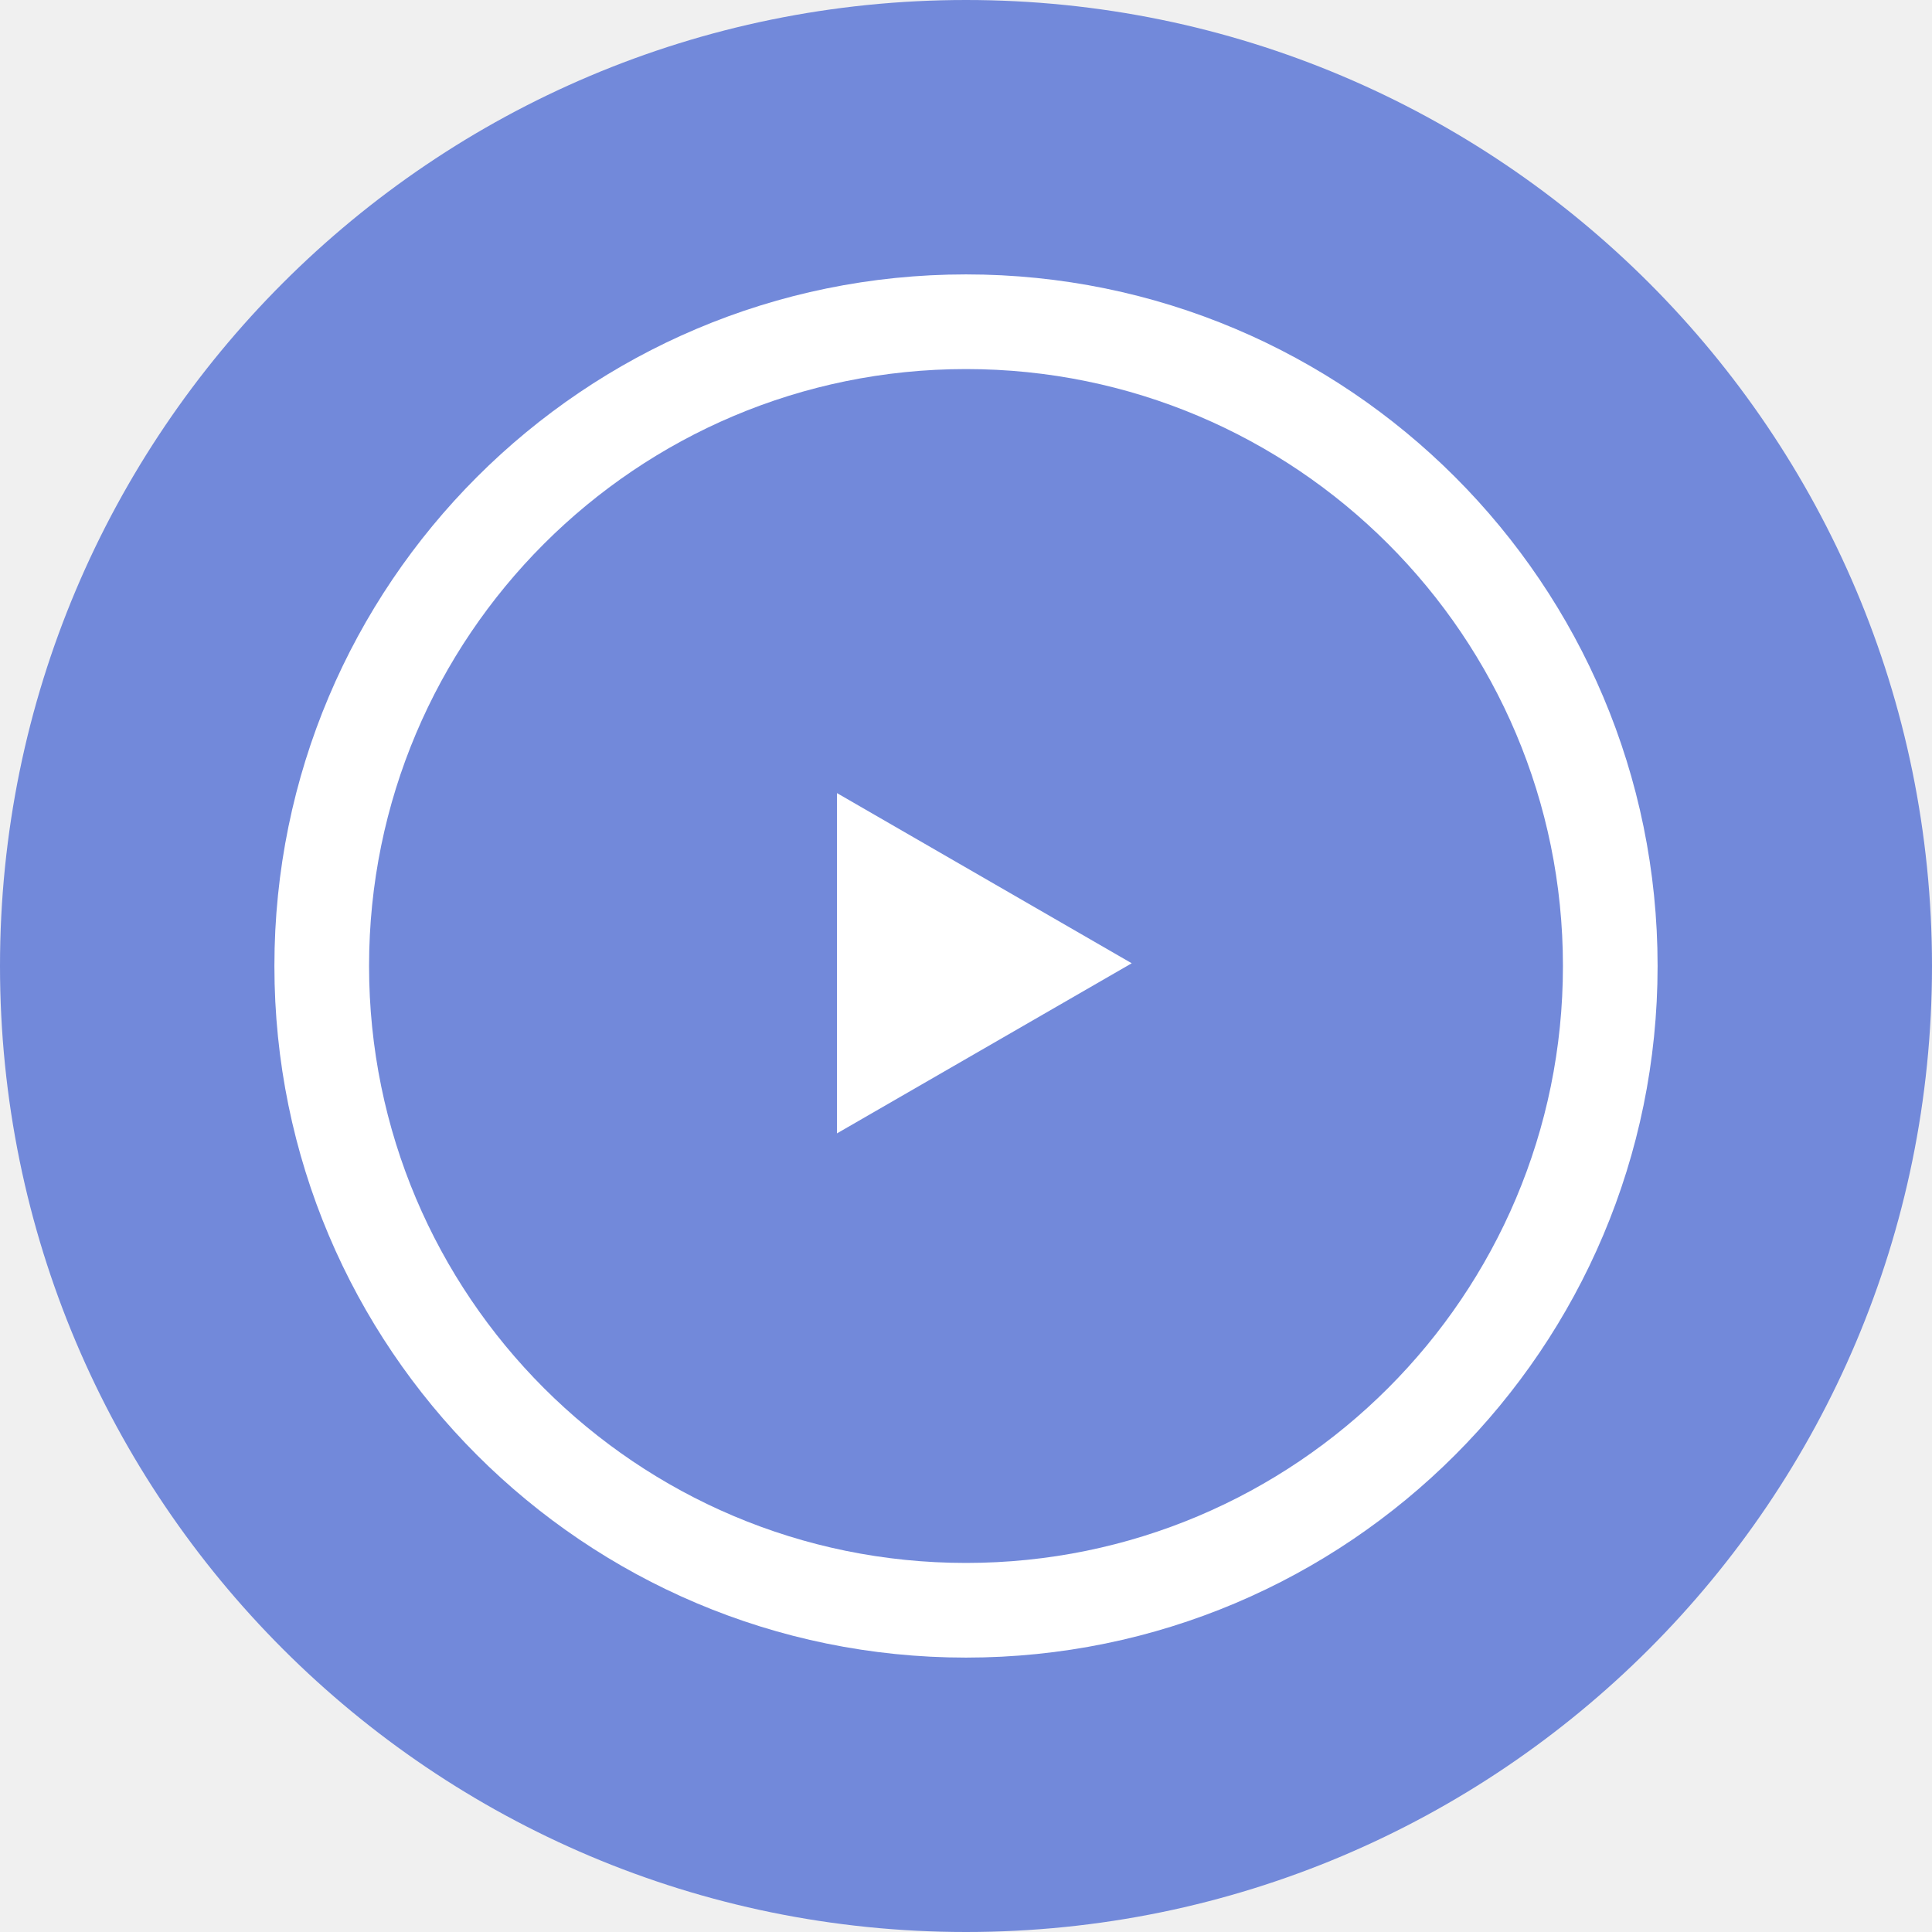
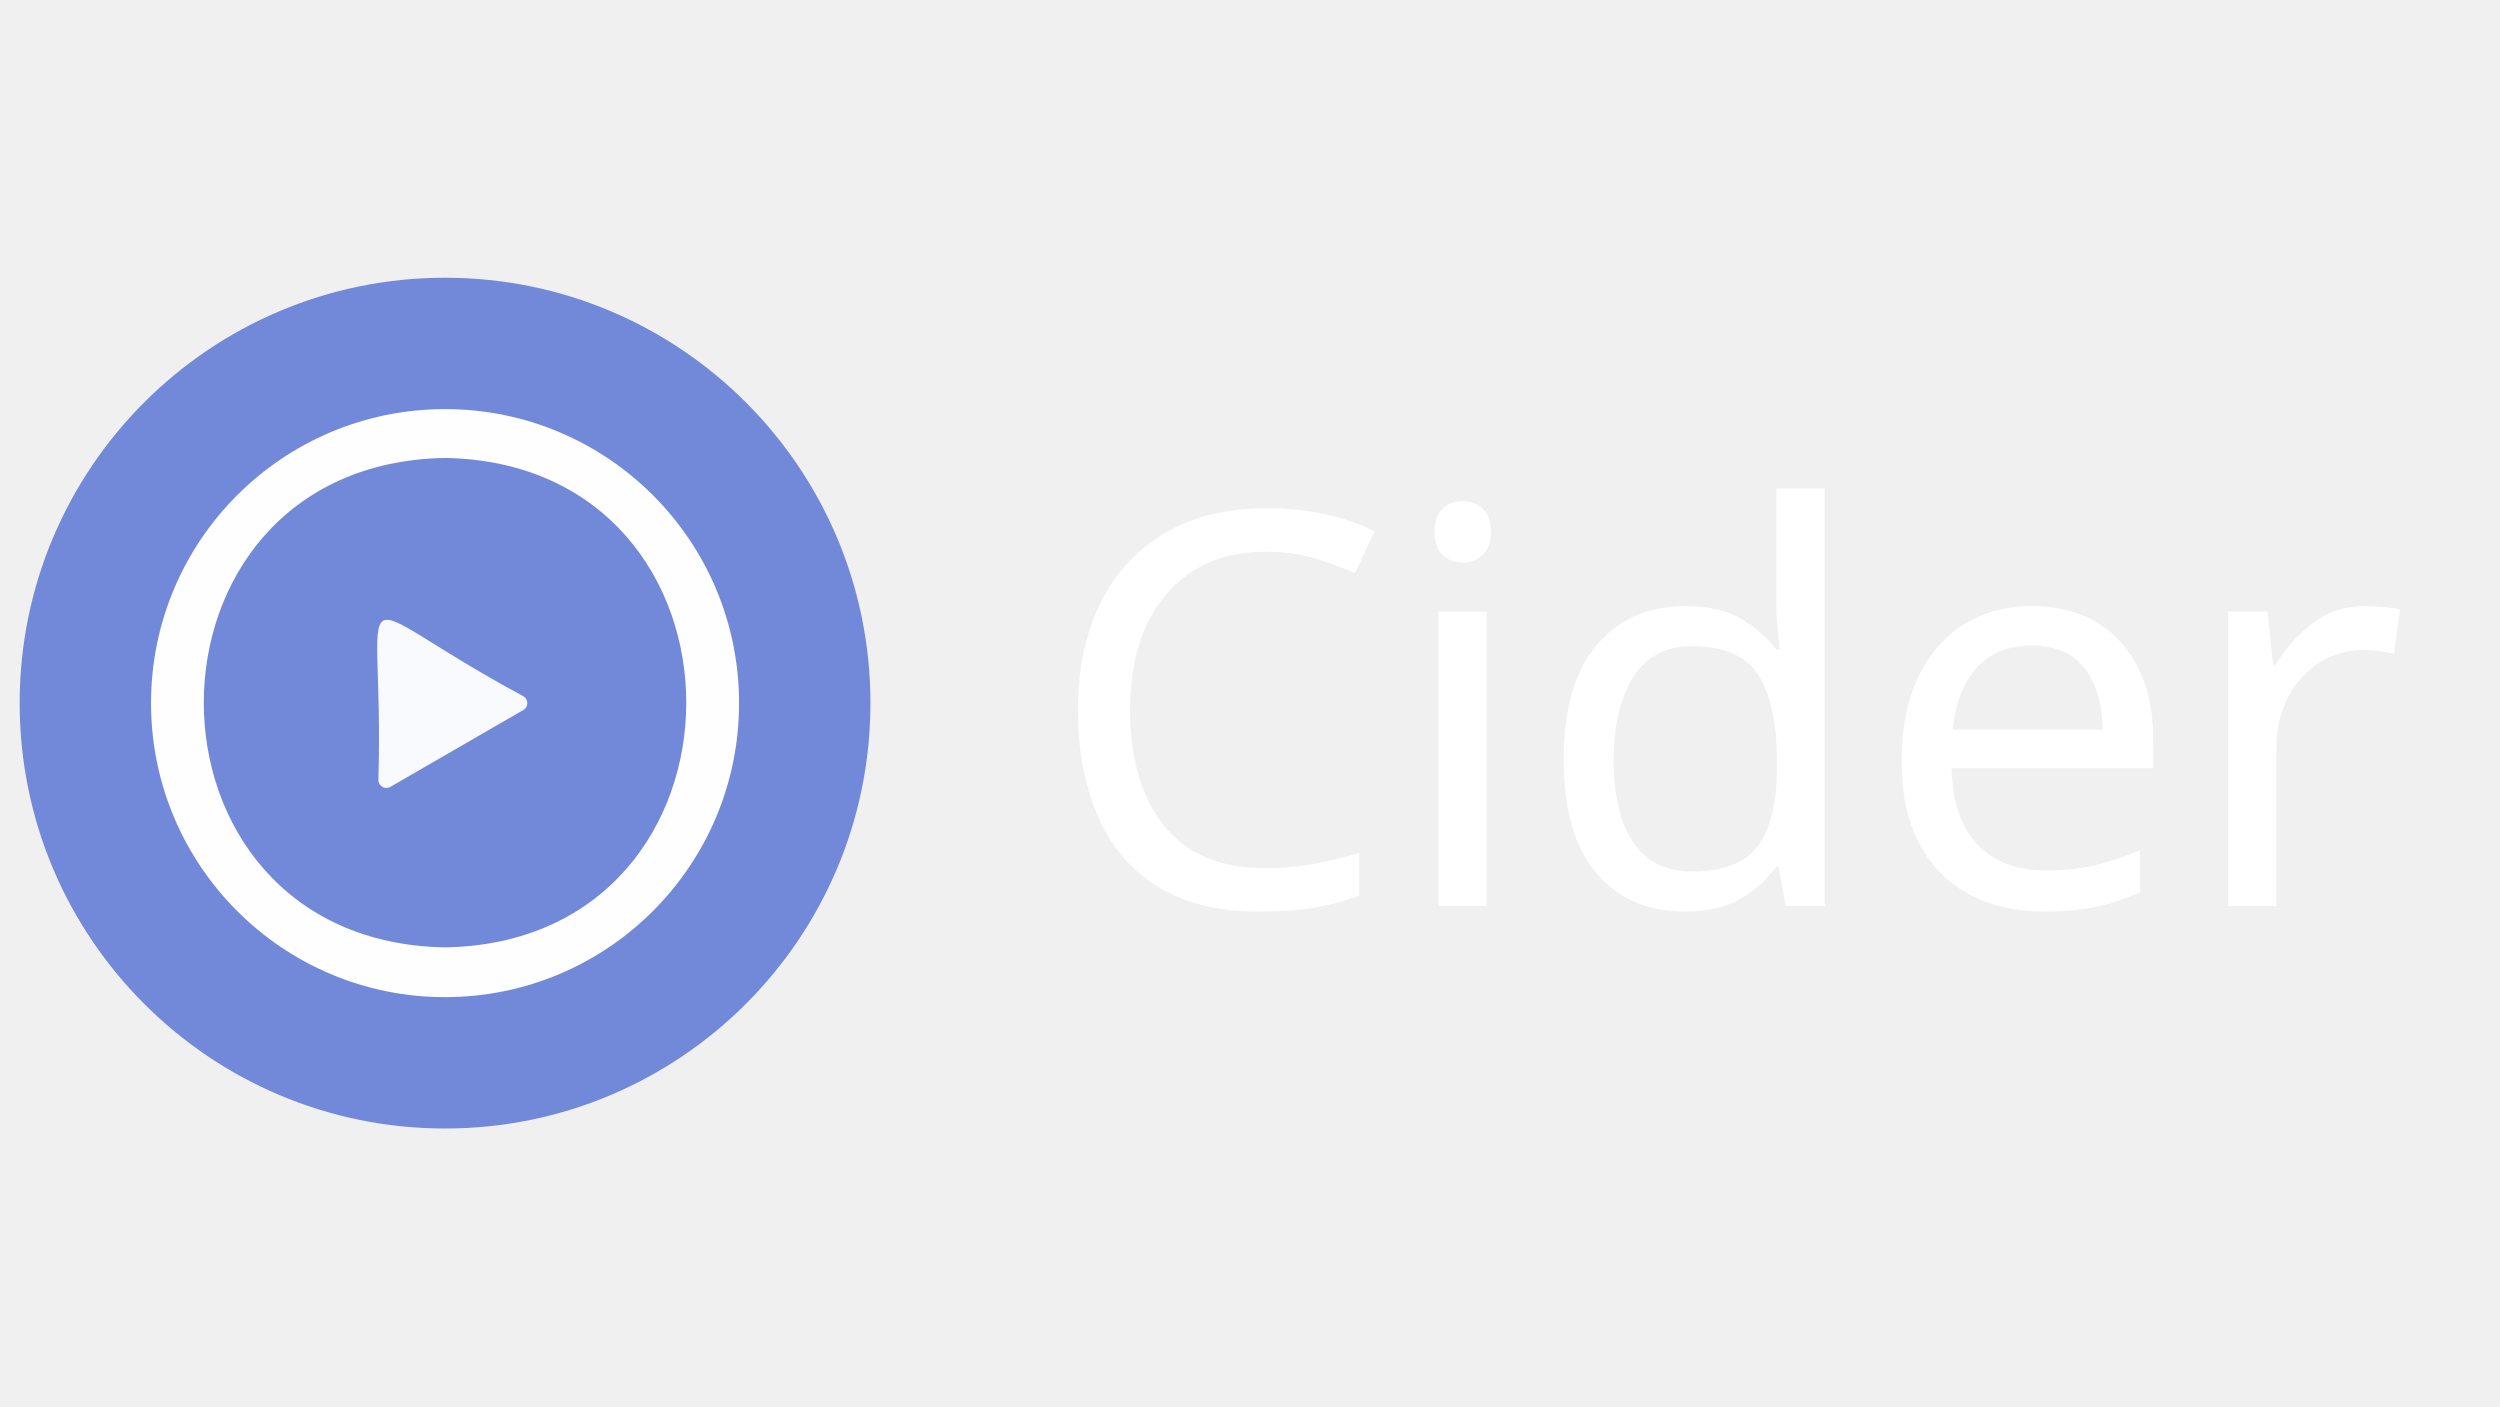
- <svg xmlns="http://www.w3.org/2000/svg" viewBox="0 0 290.64 290.64">
-   <defs>
-     <style>.cls-1{fill:#7289da;}.cls-2{fill:#fff;}</style>
-   </defs>
-   <g id="Layer_1" data-name="Layer 1">
-     <circle class="cls-1" cx="145.32" cy="145.32" r="145.32" />
-   </g>
-   <g id="Layer_2" data-name="Layer 2">
-     <circle class="cls-2" cx="145.32" cy="145.32" r="104.04" />
-   </g>
-   <g id="Layer_3" data-name="Layer 3">
-     <circle class="cls-1" cx="145.32" cy="145.32" r="89.8" />
-   </g>
-   <g id="Layer_4" data-name="Layer 4">
-     <polygon class="cls-2" points="170.25 144.91 125.91 119.31 125.91 170.5 170.25 144.91" />
+ <svg xmlns="http://www.w3.org/2000/svg" version="1.1" id="Layer_1" x="0px" y="0px" viewBox="0 0 1920 1080" style="enable-background:new 0 0 1920 1080;" xml:space="preserve">
+   <style type="text/css">
+ 	.st0{fill:#7289DA;}
+ 	.st1{fill:#FEFEFF;}
+ 	.st2{fill:#F9FAFD;}
+ 	.st3{fill:#FFFFFF;}
+ 	.st4{font-family:'Arial-BoldMT';}
+ 	.st5{font-size:422.006px;}
+ </style>
+   <circle class="st0" cx="341.8" cy="540" r="326.7" />
+   <circle class="st1" cx="341.8" cy="540" r="225.8" />
+   <path class="st0" d="M341.8,351.7c247,4.3,247,371.6,0,375.9C94.7,723.3,94.8,356,341.8,351.7z" />
+   <path class="st2" d="M401.9,534.7c4.1,2.4,4.1,8.3,0,10.6c0,0-102.1,59-102.1,59c-4.1,2.4-9.2-0.6-9.2-5.3  C295.5,435.9,258.5,457.5,401.9,534.7z" />
+   <g transform="matrix(10.0544,0,0,10.0544,-4614.58,-2607.36)">
+     <text transform="matrix(9.945894e-02 0 0 9.945894e-02 538.7382 328.5363)" class="st3 st4 st5">Cider</text>
  </g>
</svg>
